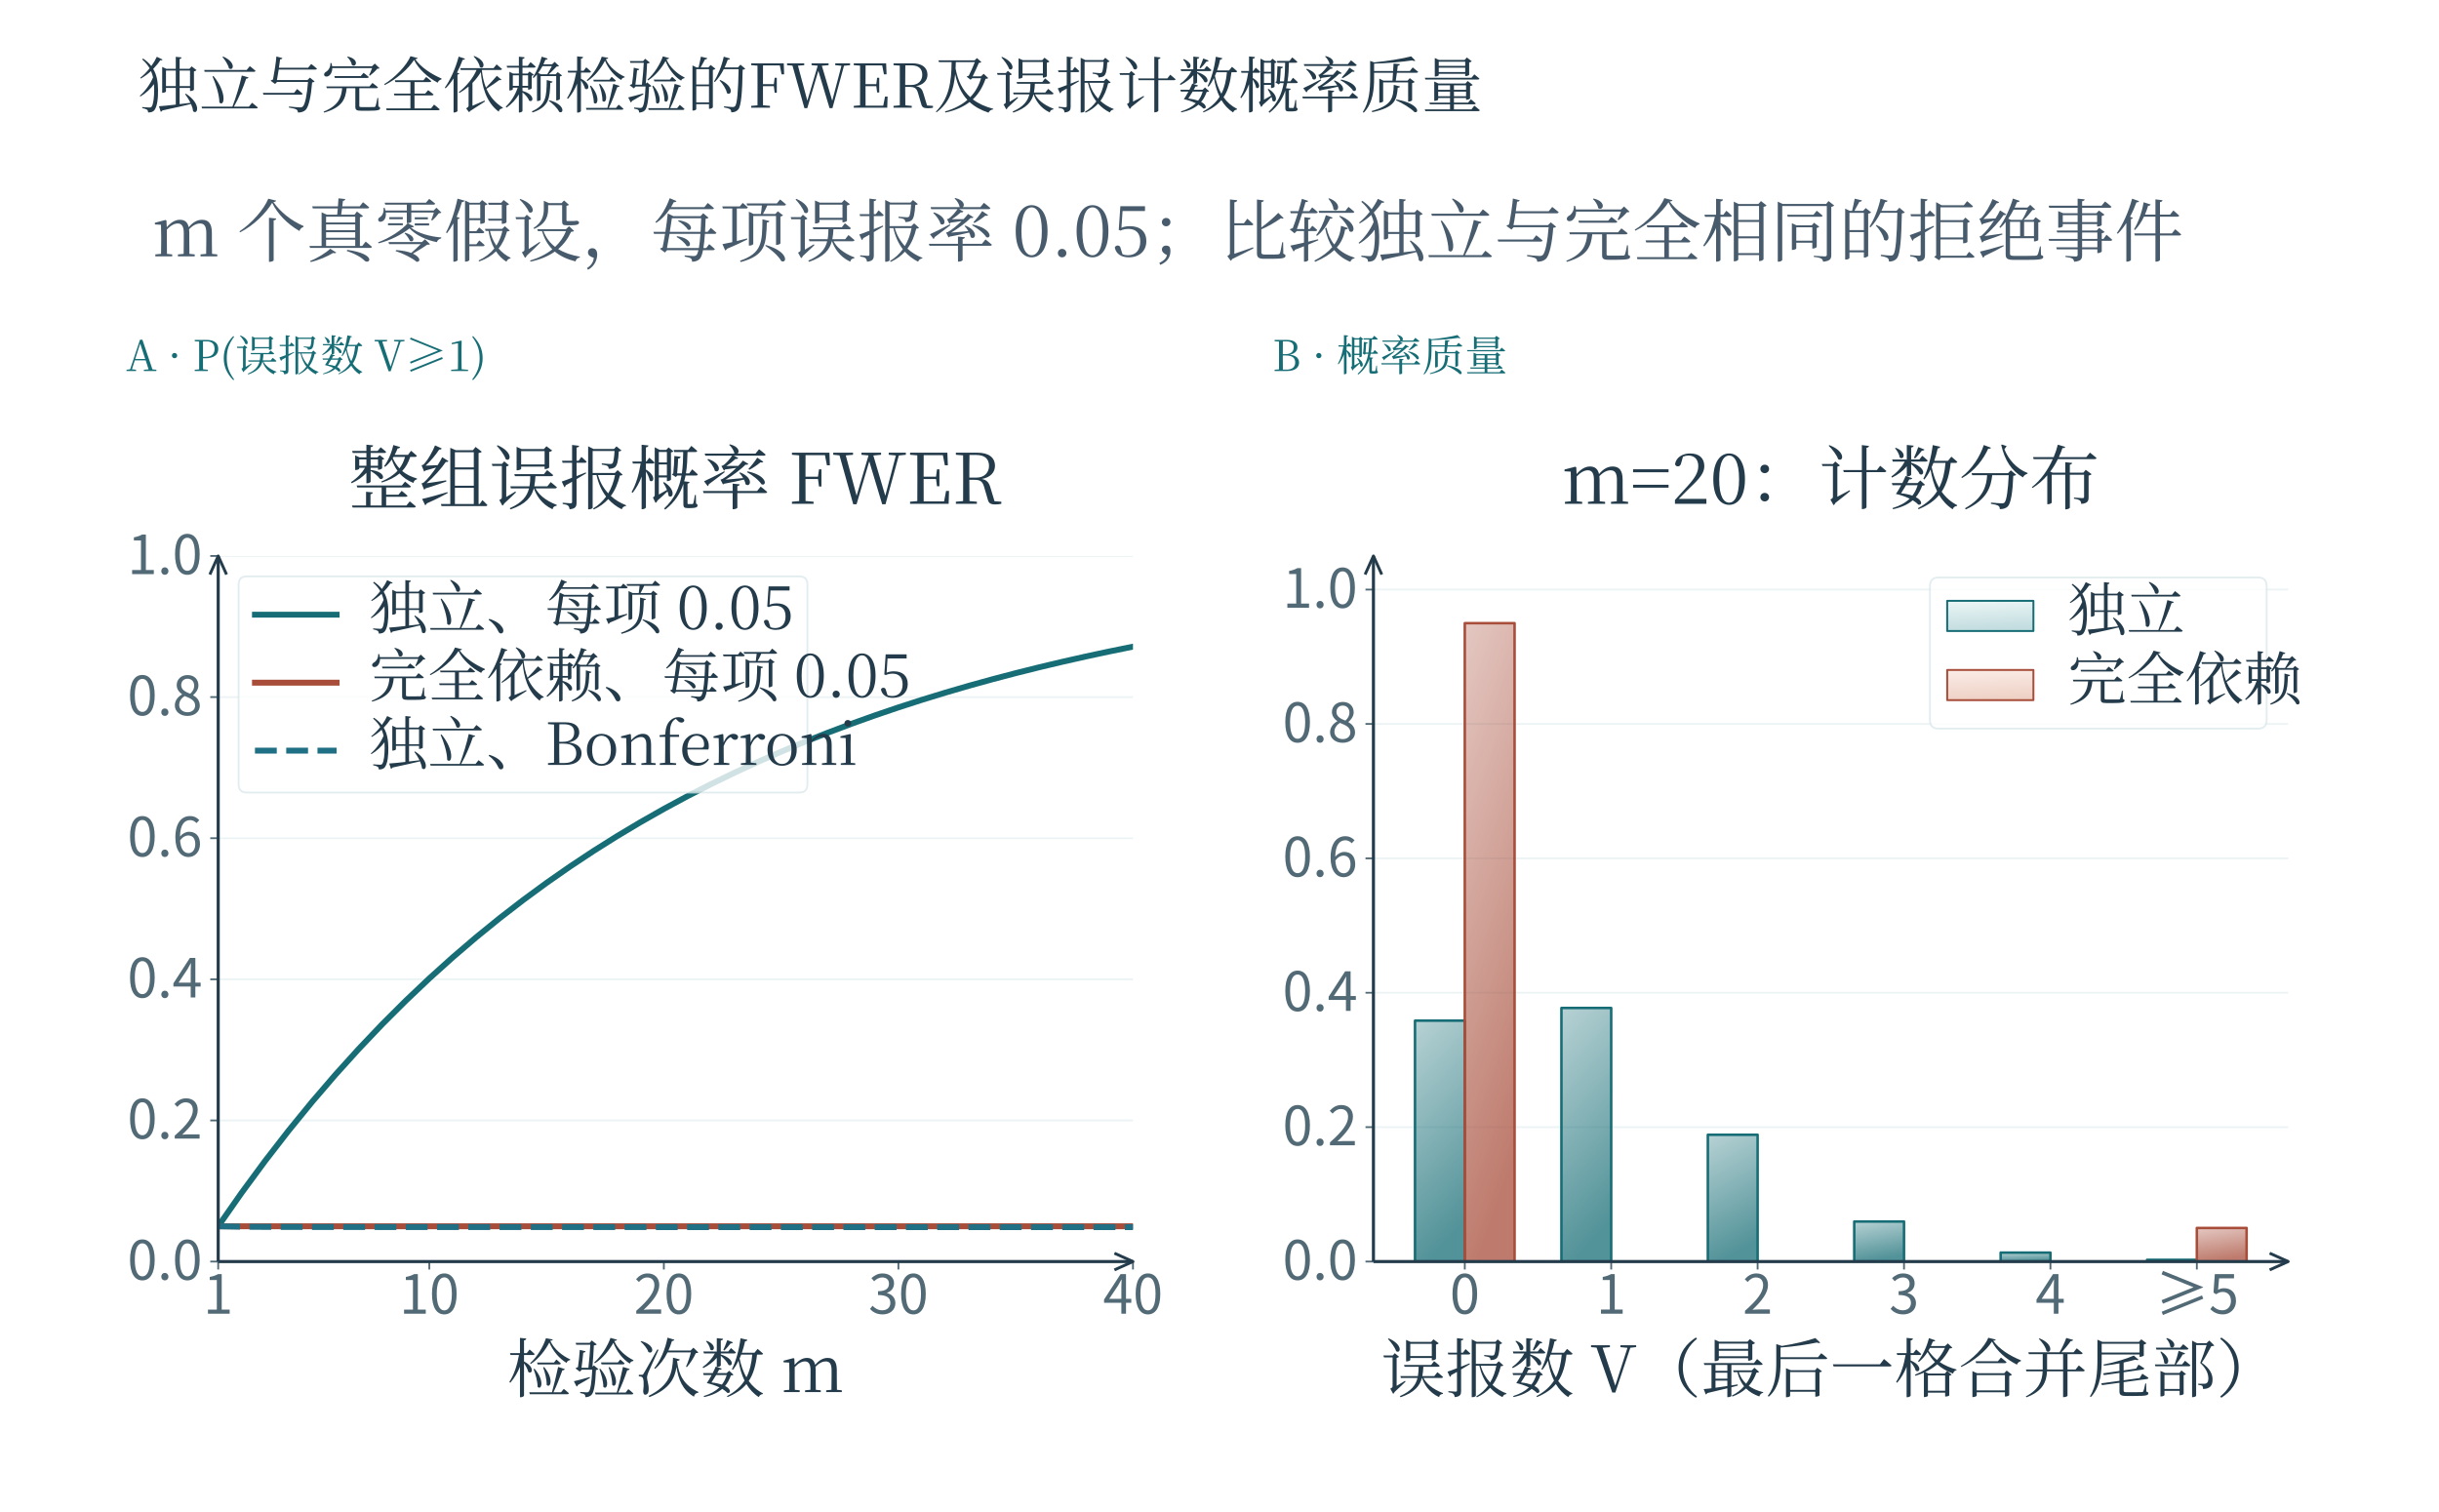
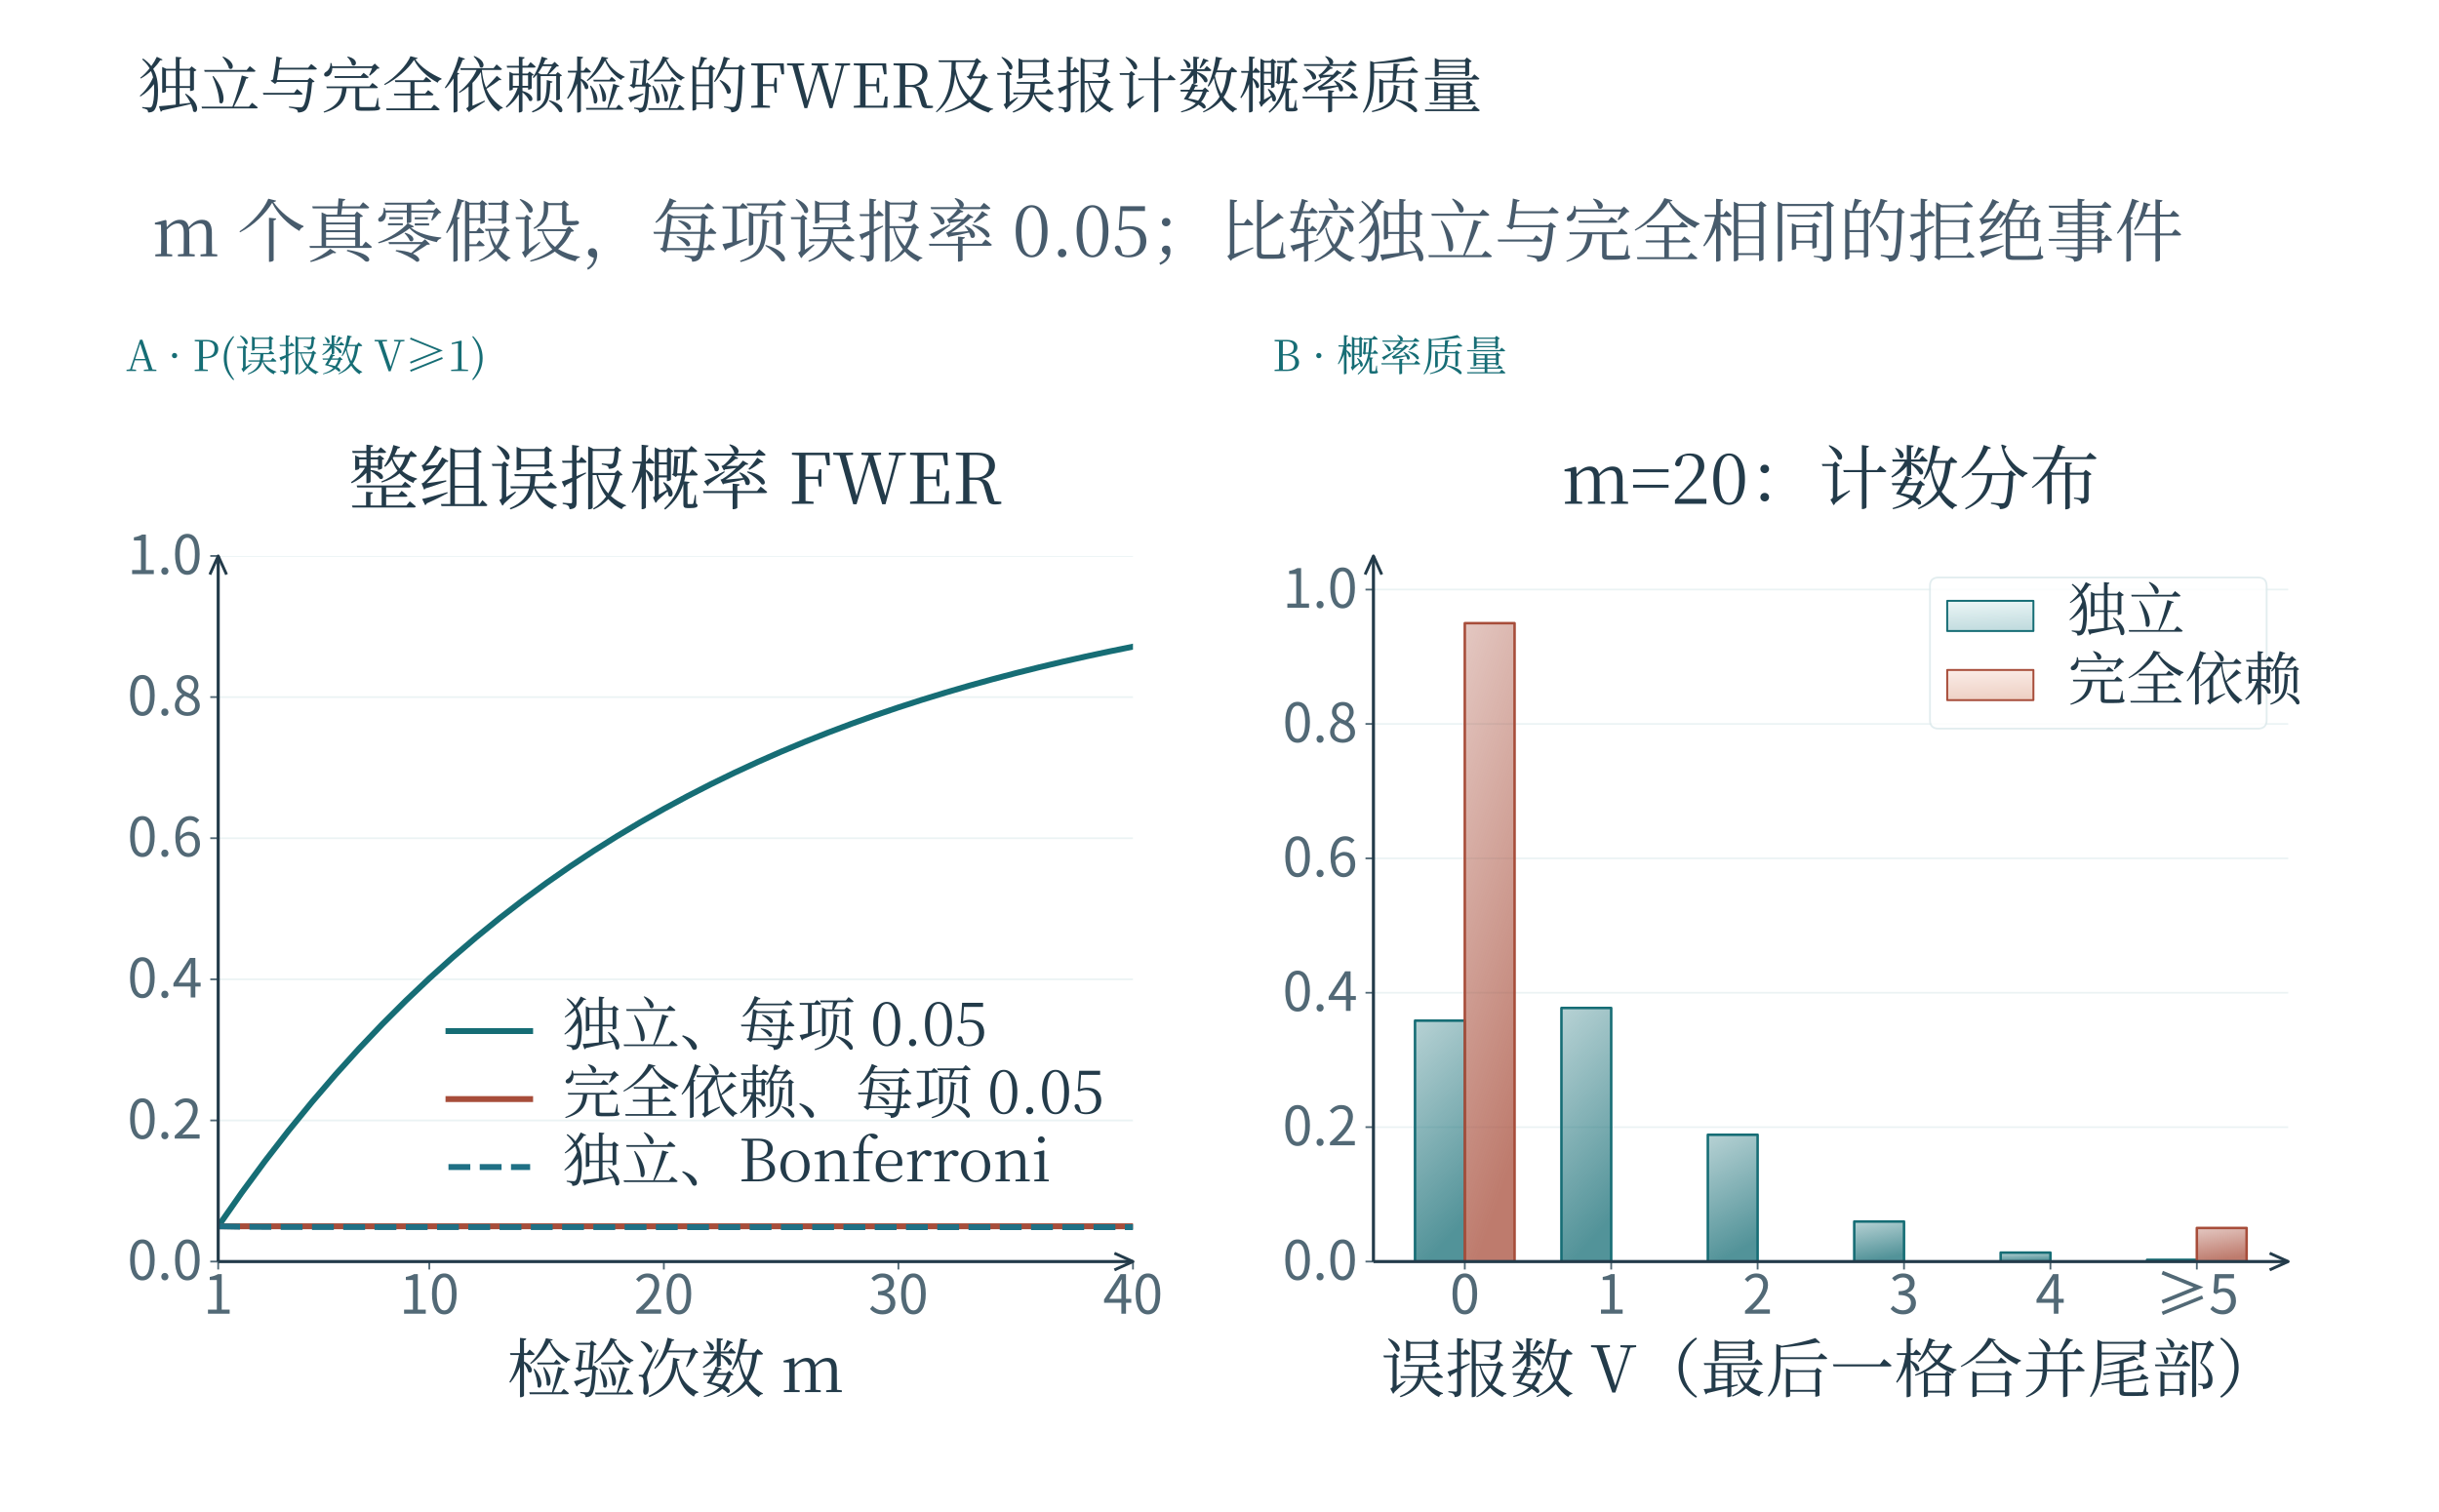
<svg xmlns="http://www.w3.org/2000/svg" xmlns:xlink="http://www.w3.org/1999/xlink" width="1200" role="img" aria-labelledby="plot-title plot-description" height="744" viewBox="0 0 1200 744">
  <defs>
    <style type="text/css">*{stroke-linejoin: round; stroke-linecap: butt}</style>
    <path id="m94bc87bc1f" d="M 0 0 L 0 3.5 " style="stroke: #526976; stroke-width: 0.8" />
    <path id="m4f083f5064" d="M 0 0 L -3.5 0 " style="stroke: #526976; stroke-width: 0.8" />
    <clipPath id="pbe48b3ca78">
      <rect x="115.2" y="174.96" width="403.2" height="311.04" />
    </clipPath>
    <clipPath id="pd22d0fdd03">
      <rect x="679.68" y="174.96" width="403.2" height="311.04" />
    </clipPath>
    <linearGradient id="inkwash-series-1" x1="0%" x2="22%" y1="0%" y2="100%">
      <stop offset="0%" stop-color="#166d75" stop-opacity=".31" />
      <stop offset="100%" stop-color="#166d75" stop-opacity=".74" />
    </linearGradient>
    <linearGradient id="inkwash-series-2" x1="0%" x2="22%" y1="0%" y2="100%">
      <stop offset="0%" stop-color="#a74d3a" stop-opacity=".31" />
      <stop offset="100%" stop-color="#a74d3a" stop-opacity=".74" />
    </linearGradient>
    <linearGradient id="science-wash-teal" x2="0.12" y2="1">
      <stop offset="0" stop-color="#ecf6f6" />
      <stop offset="1" stop-color="#c2dcdf" />
    </linearGradient>
    <linearGradient id="science-wash-coral" x2="0.12" y2="1">
      <stop offset="0" stop-color="#fbede8" />
      <stop offset="1" stop-color="#eed1c5" />
    </linearGradient>
    <linearGradient id="science-wash-violet" x2="0.12" y2="1">
      <stop offset="0" stop-color="#e8e6f2" />
      <stop offset="1" stop-color="#d9cfe6" />
    </linearGradient>
    <linearGradient id="science-wash-stone" x2="0.12" y2="1">
      <stop offset="0" stop-color="#f2f6f7" />
      <stop offset="1" stop-color="#d5dfe6" />
    </linearGradient>
  </defs>
  <rect width="1200" height="744" fill="#ffffff" />
  <text x="68.000" y="53.000" font-family="SimSun, Noto Serif CJK SC, Songti SC, Microsoft YaHei, serif" font-size="30" fill="#233b4a" text-anchor="start">独立与完全依赖检验的FWER及误报计数概率质量</text>
  <g transform="translate(17.78661 -6.784684) scale(1.204239)">
    <g transform="matrix(0.991615 0 0 0.991615 -3.892175 29.40882)">
      <g id="text_36">
        <text style="font-size: 28.38px; font-family: SimSun, Noto Serif CJK SC, Songti SC, Microsoft YaHei, serif; text-anchor: start; fill: #475b6c" x="51.84" y="81.648" transform="rotate(-0 51.84 81.648)">m 个真零假设，每项误报率 0.05；比较独立与完全相同的拒绝事件</text>
      </g>
    </g>
  </g>
  <g transform="translate(-14.37616 92.23612) scale(0.6489054)">
    <g transform="matrix(1.720186 0 0 1.720186 -10.56879 -21.51481)">
      <g id="axes_1">
        <g id="patch_2">
          <path d="M 115.2 486 L 518.4 486 L 518.4 174.96 L 115.2 174.96 z " style="fill: #ffffff" />
        </g>
        <g id="matplotlib.axis_1">
          <g id="xtick_1">
            <g id="line2d_1">
      </g>
            <g id="line2d_2">
              <g>
                <use xlink:href="#m94bc87bc1f" x="115.2" y="486" style="fill: #526976; stroke: #526976; stroke-width: 0.8" />
              </g>
            </g>
            <g id="text_1">
              <text style="font-size: 23.8px; font-family: Microsoft YaHei, Noto Sans CJK SC, Arial, sans-serif; text-anchor: middle; fill: #526976" x="115.2" y="508.988" transform="rotate(-0 115.2 508.9875)">1</text>
            </g>
          </g>
          <g id="xtick_2">
            <g id="line2d_3">
      </g>
            <g id="line2d_4">
              <g>
                <use xlink:href="#m94bc87bc1f" x="208.246" y="486" style="fill: #526976; stroke: #526976; stroke-width: 0.8" />
              </g>
            </g>
            <g id="text_2">
              <text style="font-size: 23.8px; font-family: Microsoft YaHei, Noto Sans CJK SC, Arial, sans-serif; text-anchor: middle; fill: #526976" x="208.246" y="508.988" transform="rotate(-0 208.2462 508.9875)">10</text>
            </g>
          </g>
          <g id="xtick_3">
            <g id="line2d_5">
      </g>
            <g id="line2d_6">
              <g>
                <use xlink:href="#m94bc87bc1f" x="311.631" y="486" style="fill: #526976; stroke: #526976; stroke-width: 0.8" />
              </g>
            </g>
            <g id="text_3">
              <text style="font-size: 23.8px; font-family: Microsoft YaHei, Noto Sans CJK SC, Arial, sans-serif; text-anchor: middle; fill: #526976" x="311.631" y="508.988" transform="rotate(-0 311.6308 508.9875)">20</text>
            </g>
          </g>
          <g id="xtick_4">
            <g id="line2d_7">
      </g>
            <g id="line2d_8">
              <g>
                <use xlink:href="#m94bc87bc1f" x="415.015" y="486" style="fill: #526976; stroke: #526976; stroke-width: 0.8" />
              </g>
            </g>
            <g id="text_4">
              <text style="font-size: 23.8px; font-family: Microsoft YaHei, Noto Sans CJK SC, Arial, sans-serif; text-anchor: middle; fill: #526976" x="415.015" y="508.988" transform="rotate(-0 415.0154 508.9875)">30</text>
            </g>
          </g>
          <g id="xtick_5">
            <g id="line2d_9">
      </g>
            <g id="line2d_10">
              <g>
                <use xlink:href="#m94bc87bc1f" x="518.4" y="486" style="fill: #526976; stroke: #526976; stroke-width: 0.8" />
              </g>
            </g>
            <g id="text_5">
              <text style="font-size: 23.8px; font-family: Microsoft YaHei, Noto Sans CJK SC, Arial, sans-serif; text-anchor: middle; fill: #526976" x="518.4" y="508.988" transform="rotate(-0 518.4 508.9875)">40</text>
            </g>
          </g>
          <g id="text_6">
            <text style="font-size: 28.38px; font-family: SimSun, Noto Serif CJK SC, Songti SC, Microsoft YaHei, serif; text-anchor: middle; fill: #233b4a" x="316.8" y="543.546" transform="rotate(-0 316.8 543.5456)">检验次数 m</text>
          </g>
        </g>
        <g id="matplotlib.axis_2">
          <g id="ytick_1">
            <g id="line2d_11">
              <line x1="115.2" y1="486" x2="518.4" y2="486" stroke="#dbe8eb" stroke-width="0.776" stroke-opacity="0.55" clip-path="url(#pbe48b3ca78)" />
            </g>
            <g id="line2d_12">
              <g>
                <use xlink:href="#m4f083f5064" x="115.2" y="486" style="fill: #526976; stroke: #526976; stroke-width: 0.8" />
              </g>
            </g>
            <g id="text_7">
              <text style="font-size: 23.8px; font-family: Microsoft YaHei, Noto Sans CJK SC, Arial, sans-serif; text-anchor: end; fill: #526976" x="108.2" y="493.994" transform="rotate(-0 108.2 493.9937)">0.0</text>
            </g>
          </g>
          <g id="ytick_2">
            <g id="line2d_13">
              <line x1="115.2" y1="423.792" x2="518.4" y2="423.792" stroke="#dbe8eb" stroke-width="0.776" stroke-opacity="0.55" clip-path="url(#pbe48b3ca78)" />
            </g>
            <g id="line2d_14">
              <g>
                <use xlink:href="#m4f083f5064" x="115.2" y="423.792" style="fill: #526976; stroke: #526976; stroke-width: 0.8" />
              </g>
            </g>
            <g id="text_8">
              <text style="font-size: 23.8px; font-family: Microsoft YaHei, Noto Sans CJK SC, Arial, sans-serif; text-anchor: end; fill: #526976" x="108.2" y="431.786" transform="rotate(-0 108.2 431.7858)">0.2</text>
            </g>
          </g>
          <g id="ytick_3">
            <g id="line2d_15">
              <line x1="115.2" y1="361.584" x2="518.4" y2="361.584" stroke="#dbe8eb" stroke-width="0.776" stroke-opacity="0.55" clip-path="url(#pbe48b3ca78)" />
            </g>
            <g id="line2d_16">
              <g>
                <use xlink:href="#m4f083f5064" x="115.2" y="361.584" style="fill: #526976; stroke: #526976; stroke-width: 0.8" />
              </g>
            </g>
            <g id="text_9">
              <text style="font-size: 23.8px; font-family: Microsoft YaHei, Noto Sans CJK SC, Arial, sans-serif; text-anchor: end; fill: #526976" x="108.2" y="369.578" transform="rotate(-0 108.2 369.5777)">0.4</text>
            </g>
          </g>
          <g id="ytick_4">
            <g id="line2d_17">
              <line x1="115.2" y1="299.376" x2="518.4" y2="299.376" stroke="#dbe8eb" stroke-width="0.776" stroke-opacity="0.55" clip-path="url(#pbe48b3ca78)" />
            </g>
            <g id="line2d_18">
              <g>
                <use xlink:href="#m4f083f5064" x="115.2" y="299.376" style="fill: #526976; stroke: #526976; stroke-width: 0.8" />
              </g>
            </g>
            <g id="text_10">
              <text style="font-size: 23.8px; font-family: Microsoft YaHei, Noto Sans CJK SC, Arial, sans-serif; text-anchor: end; fill: #526976" x="108.2" y="307.37" transform="rotate(-0 108.2 307.3698)">0.6</text>
            </g>
          </g>
          <g id="ytick_5">
            <g id="line2d_19">
              <line x1="115.2" y1="237.168" x2="518.4" y2="237.168" stroke="#dbe8eb" stroke-width="0.776" stroke-opacity="0.55" clip-path="url(#pbe48b3ca78)" />
            </g>
            <g id="line2d_20">
              <g>
                <use xlink:href="#m4f083f5064" x="115.2" y="237.168" style="fill: #526976; stroke: #526976; stroke-width: 0.8" />
              </g>
            </g>
            <g id="text_11">
              <text style="font-size: 23.8px; font-family: Microsoft YaHei, Noto Sans CJK SC, Arial, sans-serif; text-anchor: end; fill: #526976" x="108.2" y="245.162" transform="rotate(-0 108.2 245.1618)">0.8</text>
            </g>
          </g>
          <g id="ytick_6">
            <g id="line2d_21">
              <line x1="115.2" y1="174.96" x2="518.4" y2="174.96" stroke="#dbe8eb" stroke-width="0.776" stroke-opacity="0.55" clip-path="url(#pbe48b3ca78)" />
            </g>
            <g id="line2d_22">
              <g>
                <use xlink:href="#m4f083f5064" x="115.2" y="174.96" style="fill: #526976; stroke: #526976; stroke-width: 0.8" />
              </g>
            </g>
            <g id="text_12">
              <text style="font-size: 23.8px; font-family: Microsoft YaHei, Noto Sans CJK SC, Arial, sans-serif; text-anchor: end; fill: #526976" x="108.2" y="182.954" transform="rotate(-0 108.2 182.9538)">1.0</text>
            </g>
          </g>
        </g>
        <g id="line2d_23">
          <polyline clip-path="url(#pbe48b3ca78)" style="fill: none; stroke: #166d75; stroke-width: 2.6; stroke-linecap: square" points="115.2,470.448 125.538,455.674 135.877,441.638 146.215,428.304 156.554,415.637 166.892,403.603 177.231,392.171 187.569,381.31 197.908,370.993 208.246,361.191 218.585,351.88 228.923,343.034 239.262,334.63 249.6,326.646 259.938,319.062 270.277,311.857 280.615,305.012 290.954,298.51 301.292,292.332 311.631,286.463 321.969,280.888 332.308,275.592 342.646,270.56 352.985,265.78 363.323,261.239 373.662,256.925 384,252.827 394.338,248.934 404.677,245.235 415.015,241.721 425.354,238.383 435.692,235.212 446.031,232.199 456.369,229.337 466.708,226.619 477.046,224.036 487.385,221.582 497.723,219.251 508.062,217.036 518.4,214.932" />
        </g>
        <g id="line2d_24">
          <polyline clip-path="url(#pbe48b3ca78)" style="fill: none; stroke: #a74d3a; stroke-width: 2.6; stroke-linecap: square" points="115.2,470.448 125.538,470.448 135.877,470.448 146.215,470.448 156.554,470.448 166.892,470.448 177.231,470.448 187.569,470.448 197.908,470.448 208.246,470.448 218.585,470.448 228.923,470.448 239.262,470.448 249.6,470.448 259.938,470.448 270.277,470.448 280.615,470.448 290.954,470.448 301.292,470.448 311.631,470.448 321.969,470.448 332.308,470.448 342.646,470.448 352.985,470.448 363.323,470.448 373.662,470.448 384,470.448 394.338,470.448 404.677,470.448 415.015,470.448 425.354,470.448 435.692,470.448 446.031,470.448 456.369,470.448 466.708,470.448 477.046,470.448 487.385,470.448 497.723,470.448 508.062,470.448 518.4,470.448" />
        </g>
        <g id="line2d_25">
          <polyline clip-path="url(#pbe48b3ca78)" style="fill: none; stroke-dasharray: 9.62,4.16; stroke-dashoffset: 0; stroke: #1f7085; stroke-width: 2.6" points="115.2,470.448 125.538,470.642 135.877,470.706 146.215,470.737 156.554,470.756 166.892,470.768 177.231,470.777 187.569,470.784 197.908,470.789 208.246,470.793 218.585,470.797 228.923,470.799 239.262,470.802 249.6,470.804 259.938,470.806 270.277,470.807 280.615,470.809 290.954,470.81 301.292,470.811 311.631,470.812 321.969,470.813 332.308,470.814 342.646,470.814 352.985,470.815 363.323,470.816 373.662,470.816 384,470.817 394.338,470.817 404.677,470.818 415.015,470.818 425.354,470.818 435.692,470.819 446.031,470.819 456.369,470.82 466.708,470.82 477.046,470.82 487.385,470.82 497.723,470.821 508.062,470.821 518.4,470.821" />
        </g>
        <g id="patch_3">
          <line x1="115.2" y1="486" x2="115.2" y2="174.96" stroke="#233b4a" stroke-width="1.362" />
          <polyline points="111.522,183.133 115.2,174.96 118.878,183.133" fill="none" stroke="#233b4a" stroke-width="1.28" stroke-linejoin="round" stroke-linecap="round" />
        </g>
        <g id="patch_4">
          <line x1="115.2" y1="486" x2="518.4" y2="486" stroke="#233b4a" stroke-width="1.362" />
          <polyline points="510.227,482.322 518.4,486 510.227,489.678" fill="none" stroke="#233b4a" stroke-width="1.28" stroke-linejoin="round" stroke-linecap="round" />
        </g>
        <g id="text_14">
          <text style="font-size: 30.96px; font-family: SimSun, Noto Serif CJK SC, Songti SC, Microsoft YaHei, serif; text-anchor: middle; fill: #233b4a" x="316.8" y="151.96" transform="rotate(-0 316.8 151.96)">整组误报概率 FWER</text>
        </g>
-         <g id="legend_1">
+         <g id="legend_1" transform="translate(85.29543 183.5593)">
          <g id="patch_5">
-             <path d="M 127.8 279.238 L 371.319 279.238 Q 374.919 279.238 374.919 275.638 L 374.919 187.56 Q 374.919 183.96 371.319 183.96 L 127.8 183.96 Q 124.2 183.96 124.2 187.56 L 124.2 275.638 Q 124.2 279.238 127.8 279.238 z " style="fill: #ffffff; opacity: 0.8; stroke: #dbe8eb; stroke-linejoin: miter" stroke-width="0.8" />
+             <path d="M 127.8 279.238 L 371.319 279.238 Q 374.919 279.238 374.919 275.638 L 374.919 187.56 Q 374.919 183.96 371.319 183.96 L 127.8 183.96 Q 124.2 183.96 124.2 187.56 L 124.2 275.638 Q 124.2 279.238 127.8 279.238 z " style="fill: none; opacity: 0.8; stroke: none; stroke-linejoin: miter" stroke-width="0.8" />
          </g>
          <g id="line2d_26">
            <polyline style="fill: none; stroke: #166d75; stroke-width: 2.6; stroke-linecap: square" points="131.4,200.847 149.4,200.847 167.4,200.847" />
          </g>
          <g id="text_15">
            <text style="font-size: 25.8px; font-family: SimSun, Noto Serif CJK SC, Songti SC, Microsoft YaHei, serif; text-anchor: start; fill: #233b4a" x="181.8" y="207.148" transform="rotate(-0 181.8 207.1475)">独立、每项 0.05</text>
          </g>
          <g id="line2d_27">
            <polyline style="fill: none; stroke: #a74d3a; stroke-width: 2.6; stroke-linecap: square" points="131.4,230.807 149.4,230.807 167.4,230.807" />
          </g>
          <g id="text_16">
            <text style="font-size: 25.8px; font-family: SimSun, Noto Serif CJK SC, Songti SC, Microsoft YaHei, serif; text-anchor: start; fill: #233b4a" x="181.8" y="237.107" transform="rotate(-0 181.8 237.1069)">完全依赖、每项 0.05</text>
          </g>
          <g id="line2d_28">
            <polyline style="fill: none; stroke-dasharray: 9.62,4.16; stroke-dashoffset: 0; stroke: #1f7085; stroke-width: 2.6" points="131.4,260.766 149.4,260.766 167.4,260.766" />
          </g>
          <g id="text_17">
            <text style="font-size: 25.8px; font-family: SimSun, Noto Serif CJK SC, Songti SC, Microsoft YaHei, serif; text-anchor: start; fill: #233b4a" x="181.8" y="267.066" transform="rotate(-0 181.8 267.0663)">独立、Bonferroni</text>
          </g>
        </g>
      </g>
    </g>
  </g>
  <text x="62.000" y="182.557" font-family="SimSun, Noto Serif CJK SC, Songti SC, Microsoft YaHei, serif" font-size="21" fill="#166d75" text-anchor="start">A · P(误报数 V≥1)</text>
  <g transform="translate(554.0039 -447.2638) scale(0.6489054)">
    <g transform="matrix(1.720186 0 0 1.720186 -981.5793 809.8788)">
      <g id="axes_2">
        <g id="patch_6">
          <path d="M 679.68 486 L 1082.88 486 L 1082.88 174.96 L 679.68 174.96 z " style="fill: #ffffff" />
        </g>
        <g id="matplotlib.axis_3">
          <g id="xtick_6">
            <g id="line2d_29">
      </g>
            <g id="line2d_30">
              <g>
                <use xlink:href="#m94bc87bc1f" x="719.948" y="486" style="fill: #526976; stroke: #526976; stroke-width: 0.8" />
              </g>
            </g>
            <g id="text_18">
              <text style="font-size: 23.8px; font-family: Microsoft YaHei, Noto Sans CJK SC, Arial, sans-serif; text-anchor: middle; fill: #526976" x="719.948" y="508.988" transform="rotate(-0 719.9484 508.9875)">0</text>
            </g>
          </g>
          <g id="xtick_7">
            <g id="line2d_31">
      </g>
            <g id="line2d_32">
              <g>
                <use xlink:href="#m94bc87bc1f" x="784.481" y="486" style="fill: #526976; stroke: #526976; stroke-width: 0.8" />
              </g>
            </g>
            <g id="text_19">
              <text style="font-size: 23.8px; font-family: Microsoft YaHei, Noto Sans CJK SC, Arial, sans-serif; text-anchor: middle; fill: #526976" x="784.481" y="508.988" transform="rotate(-0 784.481 508.9875)">1</text>
            </g>
          </g>
          <g id="xtick_8">
            <g id="line2d_33">
      </g>
            <g id="line2d_34">
              <g>
                <use xlink:href="#m94bc87bc1f" x="849.014" y="486" style="fill: #526976; stroke: #526976; stroke-width: 0.8" />
              </g>
            </g>
            <g id="text_20">
              <text style="font-size: 23.8px; font-family: Microsoft YaHei, Noto Sans CJK SC, Arial, sans-serif; text-anchor: middle; fill: #526976" x="849.014" y="508.988" transform="rotate(-0 849.0137 508.9875)">2</text>
            </g>
          </g>
          <g id="xtick_9">
            <g id="line2d_35">
      </g>
            <g id="line2d_36">
              <g>
                <use xlink:href="#m94bc87bc1f" x="913.546" y="486" style="fill: #526976; stroke: #526976; stroke-width: 0.8" />
              </g>
            </g>
            <g id="text_21">
              <text style="font-size: 23.8px; font-family: Microsoft YaHei, Noto Sans CJK SC, Arial, sans-serif; text-anchor: middle; fill: #526976" x="913.546" y="508.988" transform="rotate(-0 913.5463 508.9875)">3</text>
            </g>
          </g>
          <g id="xtick_10">
            <g id="line2d_37">
      </g>
            <g id="line2d_38">
              <g>
                <use xlink:href="#m94bc87bc1f" x="978.079" y="486" style="fill: #526976; stroke: #526976; stroke-width: 0.8" />
              </g>
            </g>
            <g id="text_22">
              <text style="font-size: 23.8px; font-family: Microsoft YaHei, Noto Sans CJK SC, Arial, sans-serif; text-anchor: middle; fill: #526976" x="978.079" y="508.988" transform="rotate(-0 978.079 508.9875)">4</text>
            </g>
          </g>
          <g id="xtick_11">
            <g id="line2d_39">
      </g>
            <g id="line2d_40">
              <g>
                <use xlink:href="#m94bc87bc1f" x="1042.612" y="486" style="fill: #526976; stroke: #526976; stroke-width: 0.8" />
              </g>
            </g>
            <g id="text_23">
              <text style="font-size: 23.8px; font-family: Microsoft YaHei, Noto Sans CJK SC, Arial, sans-serif; text-anchor: middle; fill: #526976" x="1042.612" y="508.988" transform="rotate(-0 1042.612 508.9875)">≥5</text>
            </g>
          </g>
          <g id="text_24">
            <text style="font-size: 28.38px; font-family: SimSun, Noto Serif CJK SC, Songti SC, Microsoft YaHei, serif; text-anchor: middle; fill: #233b4a" x="881.28" y="543.546" transform="rotate(-0 881.28 543.5456)">误报数 V（最后一格合并尾部）</text>
          </g>
        </g>
        <g id="matplotlib.axis_4">
          <g id="ytick_7">
            <g id="line2d_41">
              <line x1="679.68" y1="486" x2="1082.88" y2="486" stroke="#dbe8eb" stroke-width="0.776" stroke-opacity="0.55" clip-path="url(#pd22d0fdd03)" />
            </g>
            <g id="line2d_42">
              <g>
                <use xlink:href="#m4f083f5064" x="679.68" y="486" style="fill: #526976; stroke: #526976; stroke-width: 0.8" />
              </g>
            </g>
            <g id="text_25">
              <text style="font-size: 23.8px; font-family: Microsoft YaHei, Noto Sans CJK SC, Arial, sans-serif; text-anchor: end; fill: #526976" x="672.68" y="493.994" transform="rotate(-0 672.68 493.9937)">0.0</text>
            </g>
          </g>
          <g id="ytick_8">
            <g id="line2d_43">
              <line x1="679.68" y1="426.754" x2="1082.88" y2="426.754" stroke="#dbe8eb" stroke-width="0.776" stroke-opacity="0.55" clip-path="url(#pd22d0fdd03)" />
            </g>
            <g id="line2d_44">
              <g>
                <use xlink:href="#m4f083f5064" x="679.68" y="426.754" style="fill: #526976; stroke: #526976; stroke-width: 0.8" />
              </g>
            </g>
            <g id="text_26">
              <text style="font-size: 23.8px; font-family: Microsoft YaHei, Noto Sans CJK SC, Arial, sans-serif; text-anchor: end; fill: #526976" x="672.68" y="434.748" transform="rotate(-0 672.68 434.748)">0.2</text>
            </g>
          </g>
          <g id="ytick_9">
            <g id="line2d_45">
              <line x1="679.68" y1="367.509" x2="1082.88" y2="367.509" stroke="#dbe8eb" stroke-width="0.776" stroke-opacity="0.55" clip-path="url(#pd22d0fdd03)" />
            </g>
            <g id="line2d_46">
              <g>
                <use xlink:href="#m4f083f5064" x="679.68" y="367.509" style="fill: #526976; stroke: #526976; stroke-width: 0.8" />
              </g>
            </g>
            <g id="text_27">
              <text style="font-size: 23.8px; font-family: Microsoft YaHei, Noto Sans CJK SC, Arial, sans-serif; text-anchor: end; fill: #526976" x="672.68" y="375.502" transform="rotate(-0 672.68 375.5023)">0.4</text>
            </g>
          </g>
          <g id="ytick_10">
            <g id="line2d_47">
              <line x1="679.68" y1="308.263" x2="1082.88" y2="308.263" stroke="#dbe8eb" stroke-width="0.776" stroke-opacity="0.55" clip-path="url(#pd22d0fdd03)" />
            </g>
            <g id="line2d_48">
              <g>
                <use xlink:href="#m4f083f5064" x="679.68" y="308.263" style="fill: #526976; stroke: #526976; stroke-width: 0.8" />
              </g>
            </g>
            <g id="text_28">
              <text style="font-size: 23.8px; font-family: Microsoft YaHei, Noto Sans CJK SC, Arial, sans-serif; text-anchor: end; fill: #526976" x="672.68" y="316.257" transform="rotate(-0 672.68 316.2566)">0.6</text>
            </g>
          </g>
          <g id="ytick_11">
            <g id="line2d_49">
              <line x1="679.68" y1="249.017" x2="1082.88" y2="249.017" stroke="#dbe8eb" stroke-width="0.776" stroke-opacity="0.55" clip-path="url(#pd22d0fdd03)" />
            </g>
            <g id="line2d_50">
              <g>
                <use xlink:href="#m4f083f5064" x="679.68" y="249.017" style="fill: #526976; stroke: #526976; stroke-width: 0.8" />
              </g>
            </g>
            <g id="text_29">
              <text style="font-size: 23.8px; font-family: Microsoft YaHei, Noto Sans CJK SC, Arial, sans-serif; text-anchor: end; fill: #526976" x="672.68" y="257.011" transform="rotate(-0 672.68 257.0109)">0.8</text>
            </g>
          </g>
          <g id="ytick_12">
            <g id="line2d_51">
              <line x1="679.68" y1="189.771" x2="1082.88" y2="189.771" stroke="#dbe8eb" stroke-width="0.776" stroke-opacity="0.55" clip-path="url(#pd22d0fdd03)" />
            </g>
            <g id="line2d_52">
              <g>
                <use xlink:href="#m4f083f5064" x="679.68" y="189.771" style="fill: #526976; stroke: #526976; stroke-width: 0.8" />
              </g>
            </g>
            <g id="text_30">
              <text style="font-size: 23.8px; font-family: Microsoft YaHei, Noto Sans CJK SC, Arial, sans-serif; text-anchor: end; fill: #526976" x="672.68" y="197.765" transform="rotate(-0 672.68 197.7652)">1.0</text>
            </g>
          </g>
        </g>
        <g id="patch_7">
          <rect x="698.007" y="379.806" width="21.941" height="106.194" fill="url(#inkwash-series-1)" stroke="#166d75" stroke-width="1.117" clip-path="url(#pd22d0fdd03)" />
        </g>
        <g id="patch_8">
          <rect x="762.54" y="374.217" width="21.941" height="111.783" fill="url(#inkwash-series-1)" stroke="#166d75" stroke-width="1.117" clip-path="url(#pd22d0fdd03)" />
        </g>
        <g id="patch_9">
          <rect x="827.073" y="430.109" width="21.941" height="55.891" fill="url(#inkwash-series-1)" stroke="#166d75" stroke-width="1.117" clip-path="url(#pd22d0fdd03)" />
        </g>
        <g id="patch_10">
          <rect x="891.605" y="468.35" width="21.941" height="17.65" fill="url(#inkwash-series-1)" stroke="#166d75" stroke-width="1.117" clip-path="url(#pd22d0fdd03)" />
        </g>
        <g id="patch_11">
          <rect x="956.138" y="482.052" width="21.941" height="3.948" fill="url(#inkwash-series-1)" stroke="#166d75" stroke-width="1.117" clip-path="url(#pd22d0fdd03)" />
        </g>
        <g id="patch_12">
          <rect x="1020.671" y="485.238" width="21.941" height="0.762" fill="url(#inkwash-series-1)" stroke="#166d75" stroke-width="1.117" clip-path="url(#pd22d0fdd03)" />
        </g>
        <g id="patch_13">
          <rect x="719.948" y="204.583" width="21.941" height="281.417" fill="url(#inkwash-series-2)" stroke="#a74d3a" stroke-width="1.117" clip-path="url(#pd22d0fdd03)" />
        </g>
        <g id="patch_14">
          <path d="M 784.481 486 L 806.422 486 L 806.422 486 L 784.481 486 z " clip-path="url(#pd22d0fdd03)" style="fill: #a74d3a" />
        </g>
        <g id="patch_15">
          <path d="M 849.014 486 L 870.955 486 L 870.955 486 L 849.014 486 z " clip-path="url(#pd22d0fdd03)" style="fill: #a74d3a" />
        </g>
        <g id="patch_16">
          <path d="M 913.546 486 L 935.487 486 L 935.487 486 L 913.546 486 z " clip-path="url(#pd22d0fdd03)" style="fill: #a74d3a" />
        </g>
        <g id="patch_17">
          <path d="M 978.079 486 L 1000.02 486 L 1000.02 486 L 978.079 486 z " clip-path="url(#pd22d0fdd03)" style="fill: #a74d3a" />
        </g>
        <g id="patch_18">
          <rect x="1042.612" y="471.189" width="21.941" height="14.811" fill="url(#inkwash-series-2)" stroke="#a74d3a" stroke-width="1.117" clip-path="url(#pd22d0fdd03)" />
        </g>
        <g id="patch_19">
          <line x1="679.68" y1="486" x2="679.68" y2="174.96" stroke="#233b4a" stroke-width="1.362" />
          <polyline points="676.002,183.133 679.68,174.96 683.358,183.133" fill="none" stroke="#233b4a" stroke-width="1.28" stroke-linejoin="round" stroke-linecap="round" />
        </g>
        <g id="patch_20">
          <line x1="679.68" y1="486" x2="1082.88" y2="486" stroke="#233b4a" stroke-width="1.362" />
          <polyline points="1074.707,482.322 1082.88,486 1074.707,489.678" fill="none" stroke="#233b4a" stroke-width="1.28" stroke-linejoin="round" stroke-linecap="round" />
        </g>
        <g id="text_32">
          <text style="font-size: 30.96px; font-family: SimSun, Noto Serif CJK SC, Songti SC, Microsoft YaHei, serif; text-anchor: middle; fill: #233b4a" x="881.28" y="151.96" transform="rotate(-0 881.28 151.96)">m=20：计数分布</text>
        </g>
        <g id="legend_2">
          <g id="patch_21">
            <path d="M 928.78 251.079 L 1069.58 251.079 Q 1073.38 251.079 1073.38 247.279 L 1073.38 188.26 Q 1073.38 184.46 1069.58 184.46 L 928.78 184.46 Q 924.98 184.46 924.98 188.26 L 924.98 247.279 Q 924.98 251.079 928.78 251.079 z " style="fill: #ffffff; opacity: 0.8; stroke: #dbe8eb; stroke-linejoin: miter" stroke-width="0.8" />
          </g>
          <g id="patch_22">
            <path d="M 932.58 208.048 L 970.58 208.048 L 970.58 194.748 L 932.58 194.748 z " style="fill: url(#science-wash-teal)" stroke="#166d75" stroke-width="0.86" />
          </g>
          <g id="text_33">
            <text style="font-size: 25.8px; font-family: SimSun, Noto Serif CJK SC, Songti SC, Microsoft YaHei, serif; text-anchor: start; fill: #233b4a" x="985.78" y="208.048" transform="rotate(-0 985.78 208.0475)">独立</text>
          </g>
          <g id="patch_23">
            <path d="M 932.58 238.507 L 970.58 238.507 L 970.58 225.207 L 932.58 225.207 z " style="fill: url(#science-wash-coral)" stroke="#a74d3a" stroke-width="0.86" />
          </g>
          <g id="text_34">
            <text style="font-size: 25.8px; font-family: SimSun, Noto Serif CJK SC, Songti SC, Microsoft YaHei, serif; text-anchor: start; fill: #233b4a" x="985.78" y="238.507" transform="rotate(-0 985.78 238.5069)">完全依赖</text>
          </g>
        </g>
      </g>
    </g>
  </g>
  <text x="626.000" y="182.557" font-family="SimSun, Noto Serif CJK SC, Songti SC, Microsoft YaHei, serif" font-size="21" fill="#166d75" text-anchor="start">B · 概率质量</text>
</svg>
